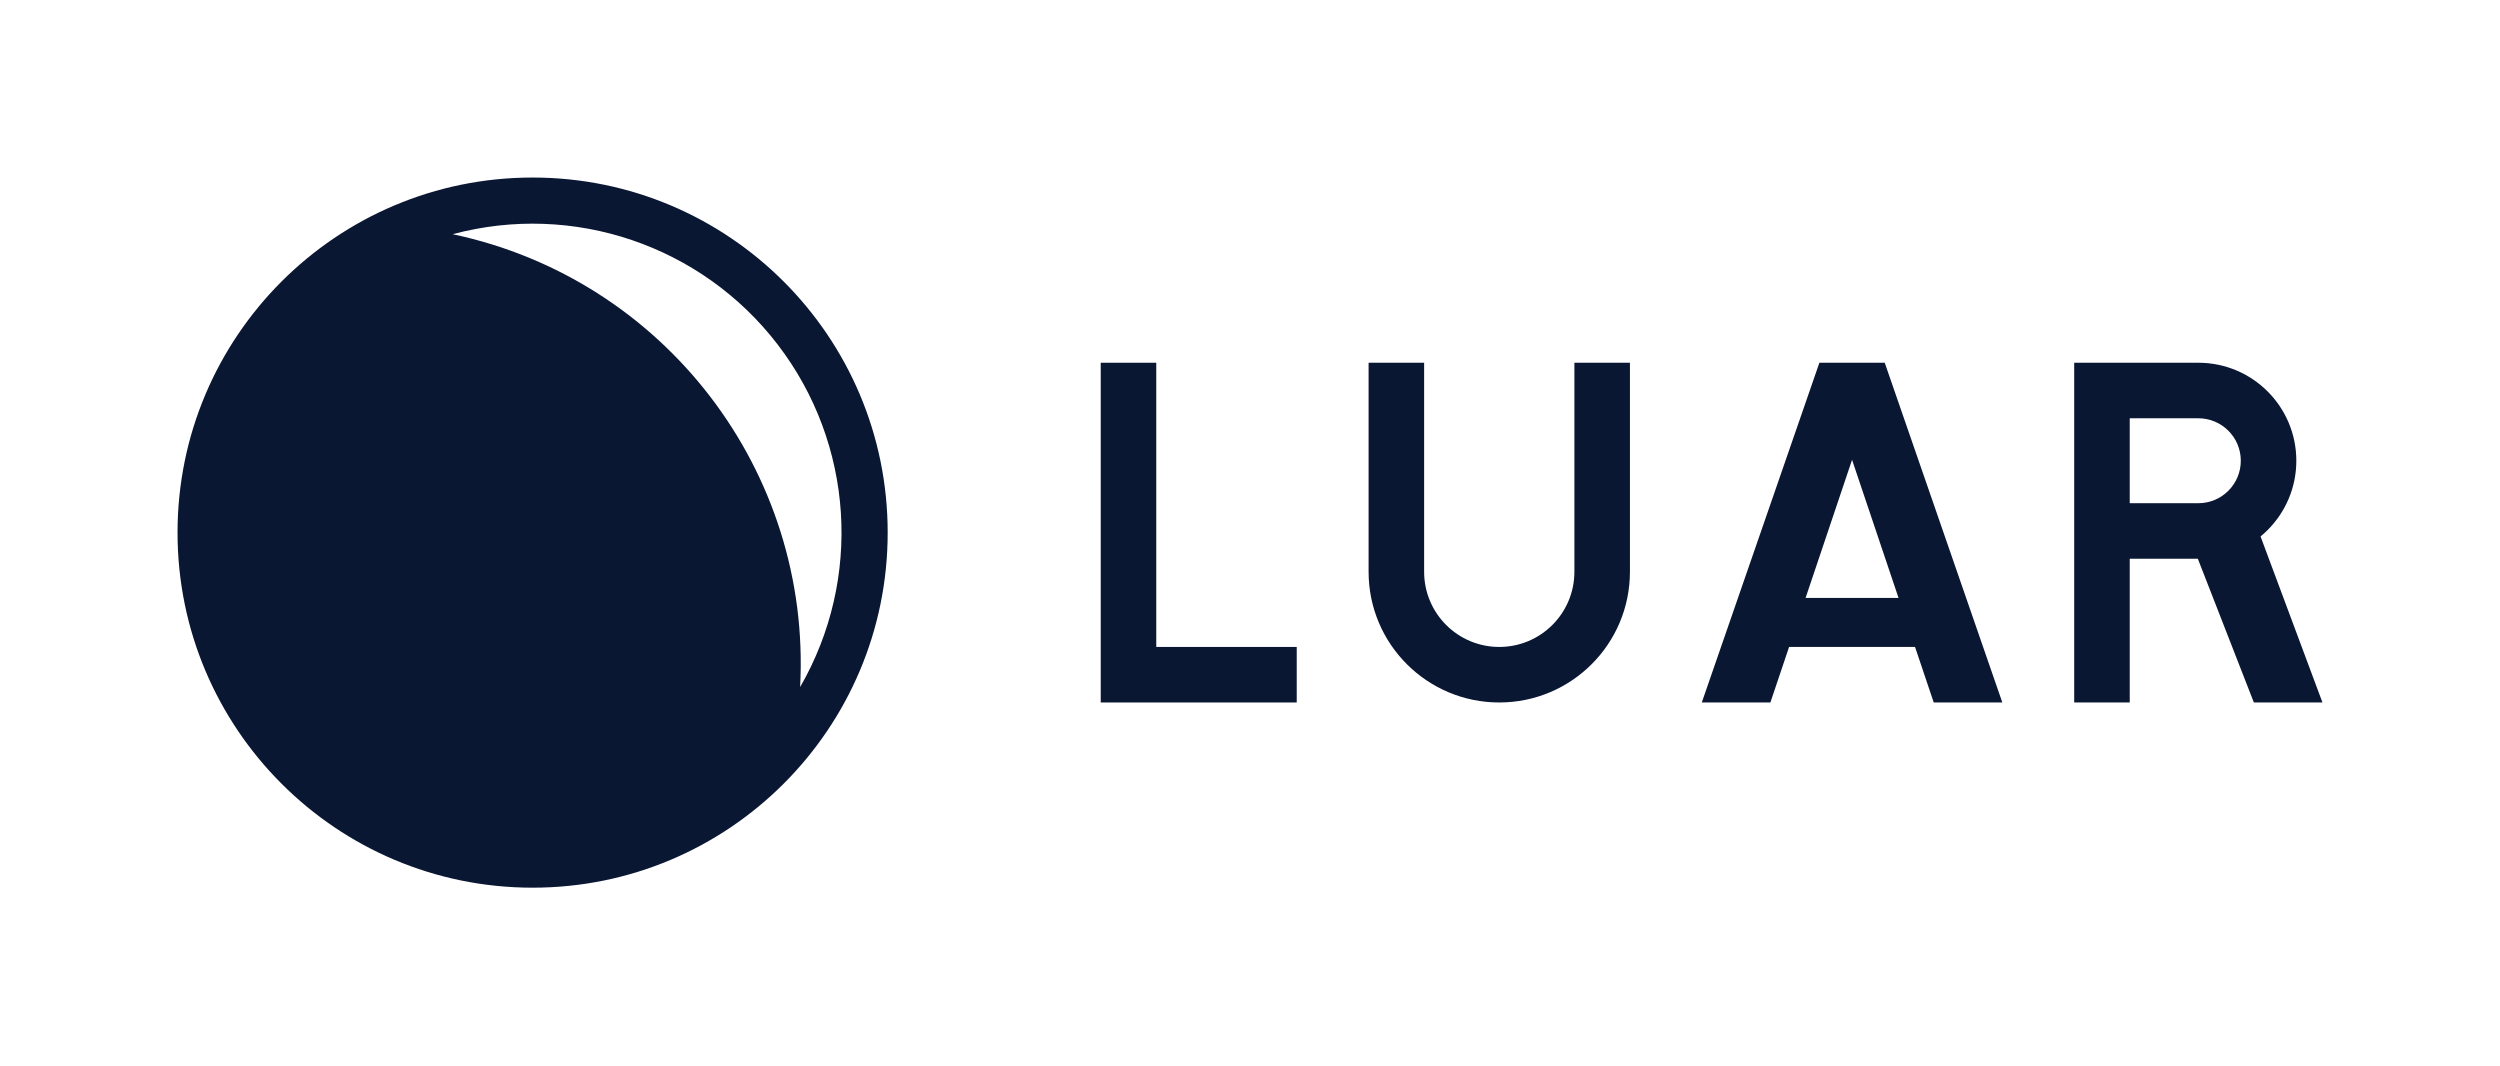
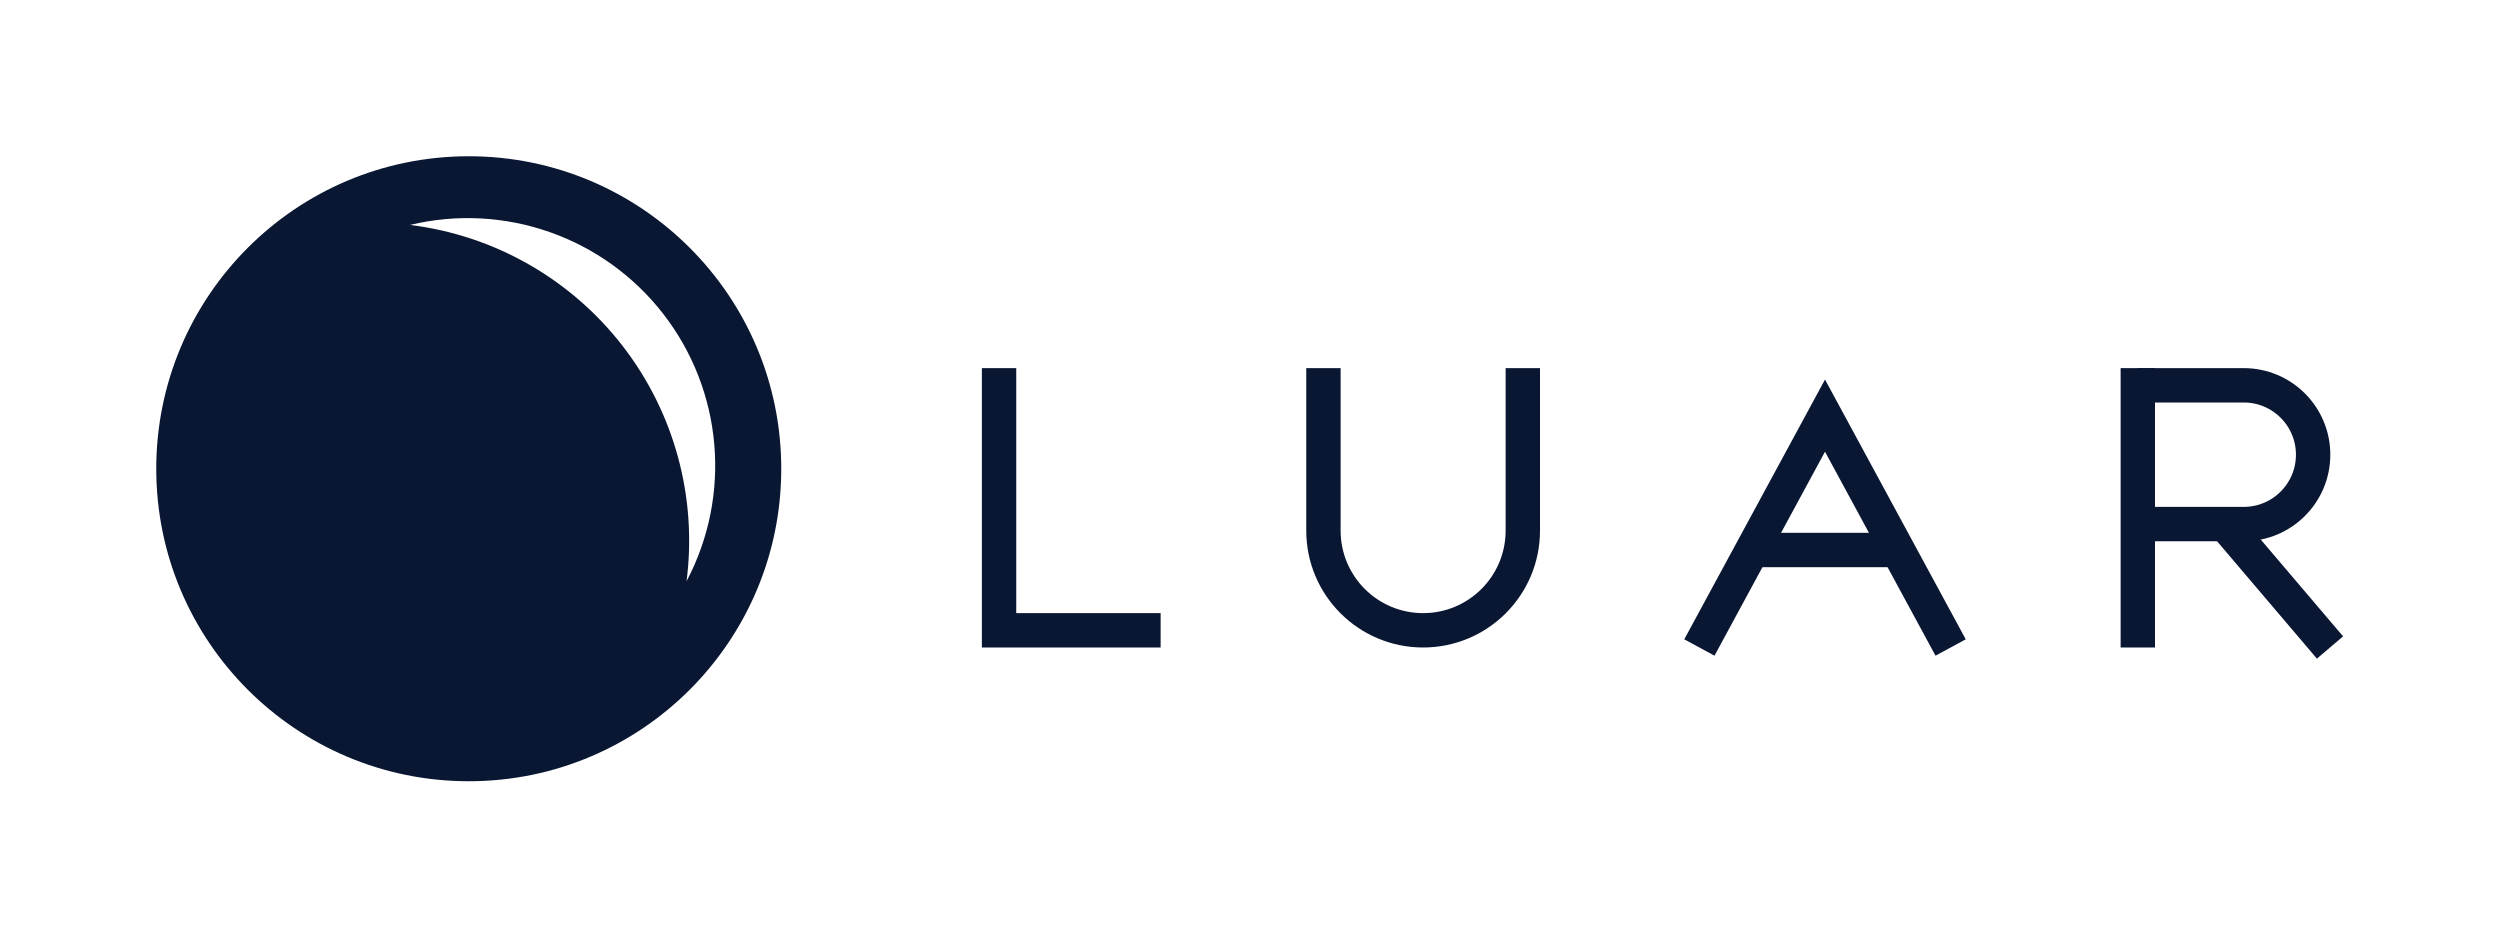
- <svg xmlns="http://www.w3.org/2000/svg" width="352.04" height="150" viewBox="0 0 352.04 150" role="img" aria-label="Luar">
+ <svg xmlns="http://www.w3.org/2000/svg" width="400" height="150" viewBox="0 0 400 150" role="img" aria-label="Luar">
  <g transform="translate(25 25)">
-     <path fill="#0A1733" fill-rule="evenodd" d="M50 0A50 50 0 1 1 50 100A50 50 0 1 1 50 0ZM38.74 7.98A43.5 43.5 0 0 1 87.67 71.75A61.8 61.8 0 0 0 38.74 7.98Z" />
-   </g>
-   <g transform="translate(155 51.08) scale(0.92)">
-     <path fill="#0A1733" transform="translate(0 0)" d="M0 0H8.5V43.5H30V52H0Z" />
-     <path fill="#0A1733" transform="translate(41 0)" d="M0 0V32.0A20 20 0 0 0 40 32.0V0H31.5V32.0A11.5 11.5 0 0 1 8.5 32.0V0Z" />
-     <path fill="#0A1733" transform="translate(92 0)" d="M0 52L18 0H28L10.5 52ZM18 0H28L46 52H35.5ZM11 36H35V43.5H11Z" />
-     <path fill="#0A1733" transform="translate(149 0)" d="M0 0H19A15 15 0 0 1 19 30H8.5V52H0ZM8.5 8.5V21.5H19A6.5 6.5 0 0 0 19 8.5ZM16 22.5H27L38 52H27.5Z" />
+     <path fill="#0A1733" fill-rule="evenodd" d="M50 0A50 50 0 1 1 50 100A50 50 0 1 1 50 0ZM40.6 10.99A39.6 39.6 0 0 1 84.85 67.99A50.89 50.89 0 0 0 40.6 10.99Z" />
+     <g fill="#0A1733">
+       <path d="M132.1 33.9H137.6V73.1H160.7V78.6H132.1Z" />
+     </g>
+     <g fill="none" stroke="#0A1733" stroke-width="5.5" stroke-linejoin="miter" stroke-miterlimit="6">
+       <path d="M186.75 33.9V59.9A15.95 15.95 0 0 0 218.65 59.9V33.9" />
+       <path d="M246.9 78.6L267 41.5L287.1 78.6" />
+       <path d="M255.35 63H278.65" />
+       <path d="M317.05 33.9V78.6" />
+       <path d="M317.05 36.65H334A11.1 11.1 0 0 1 334 58.85H317.05" />
+       <path d="M331 58.85L347.8 78.6" />
+     </g>
  </g>
</svg>
